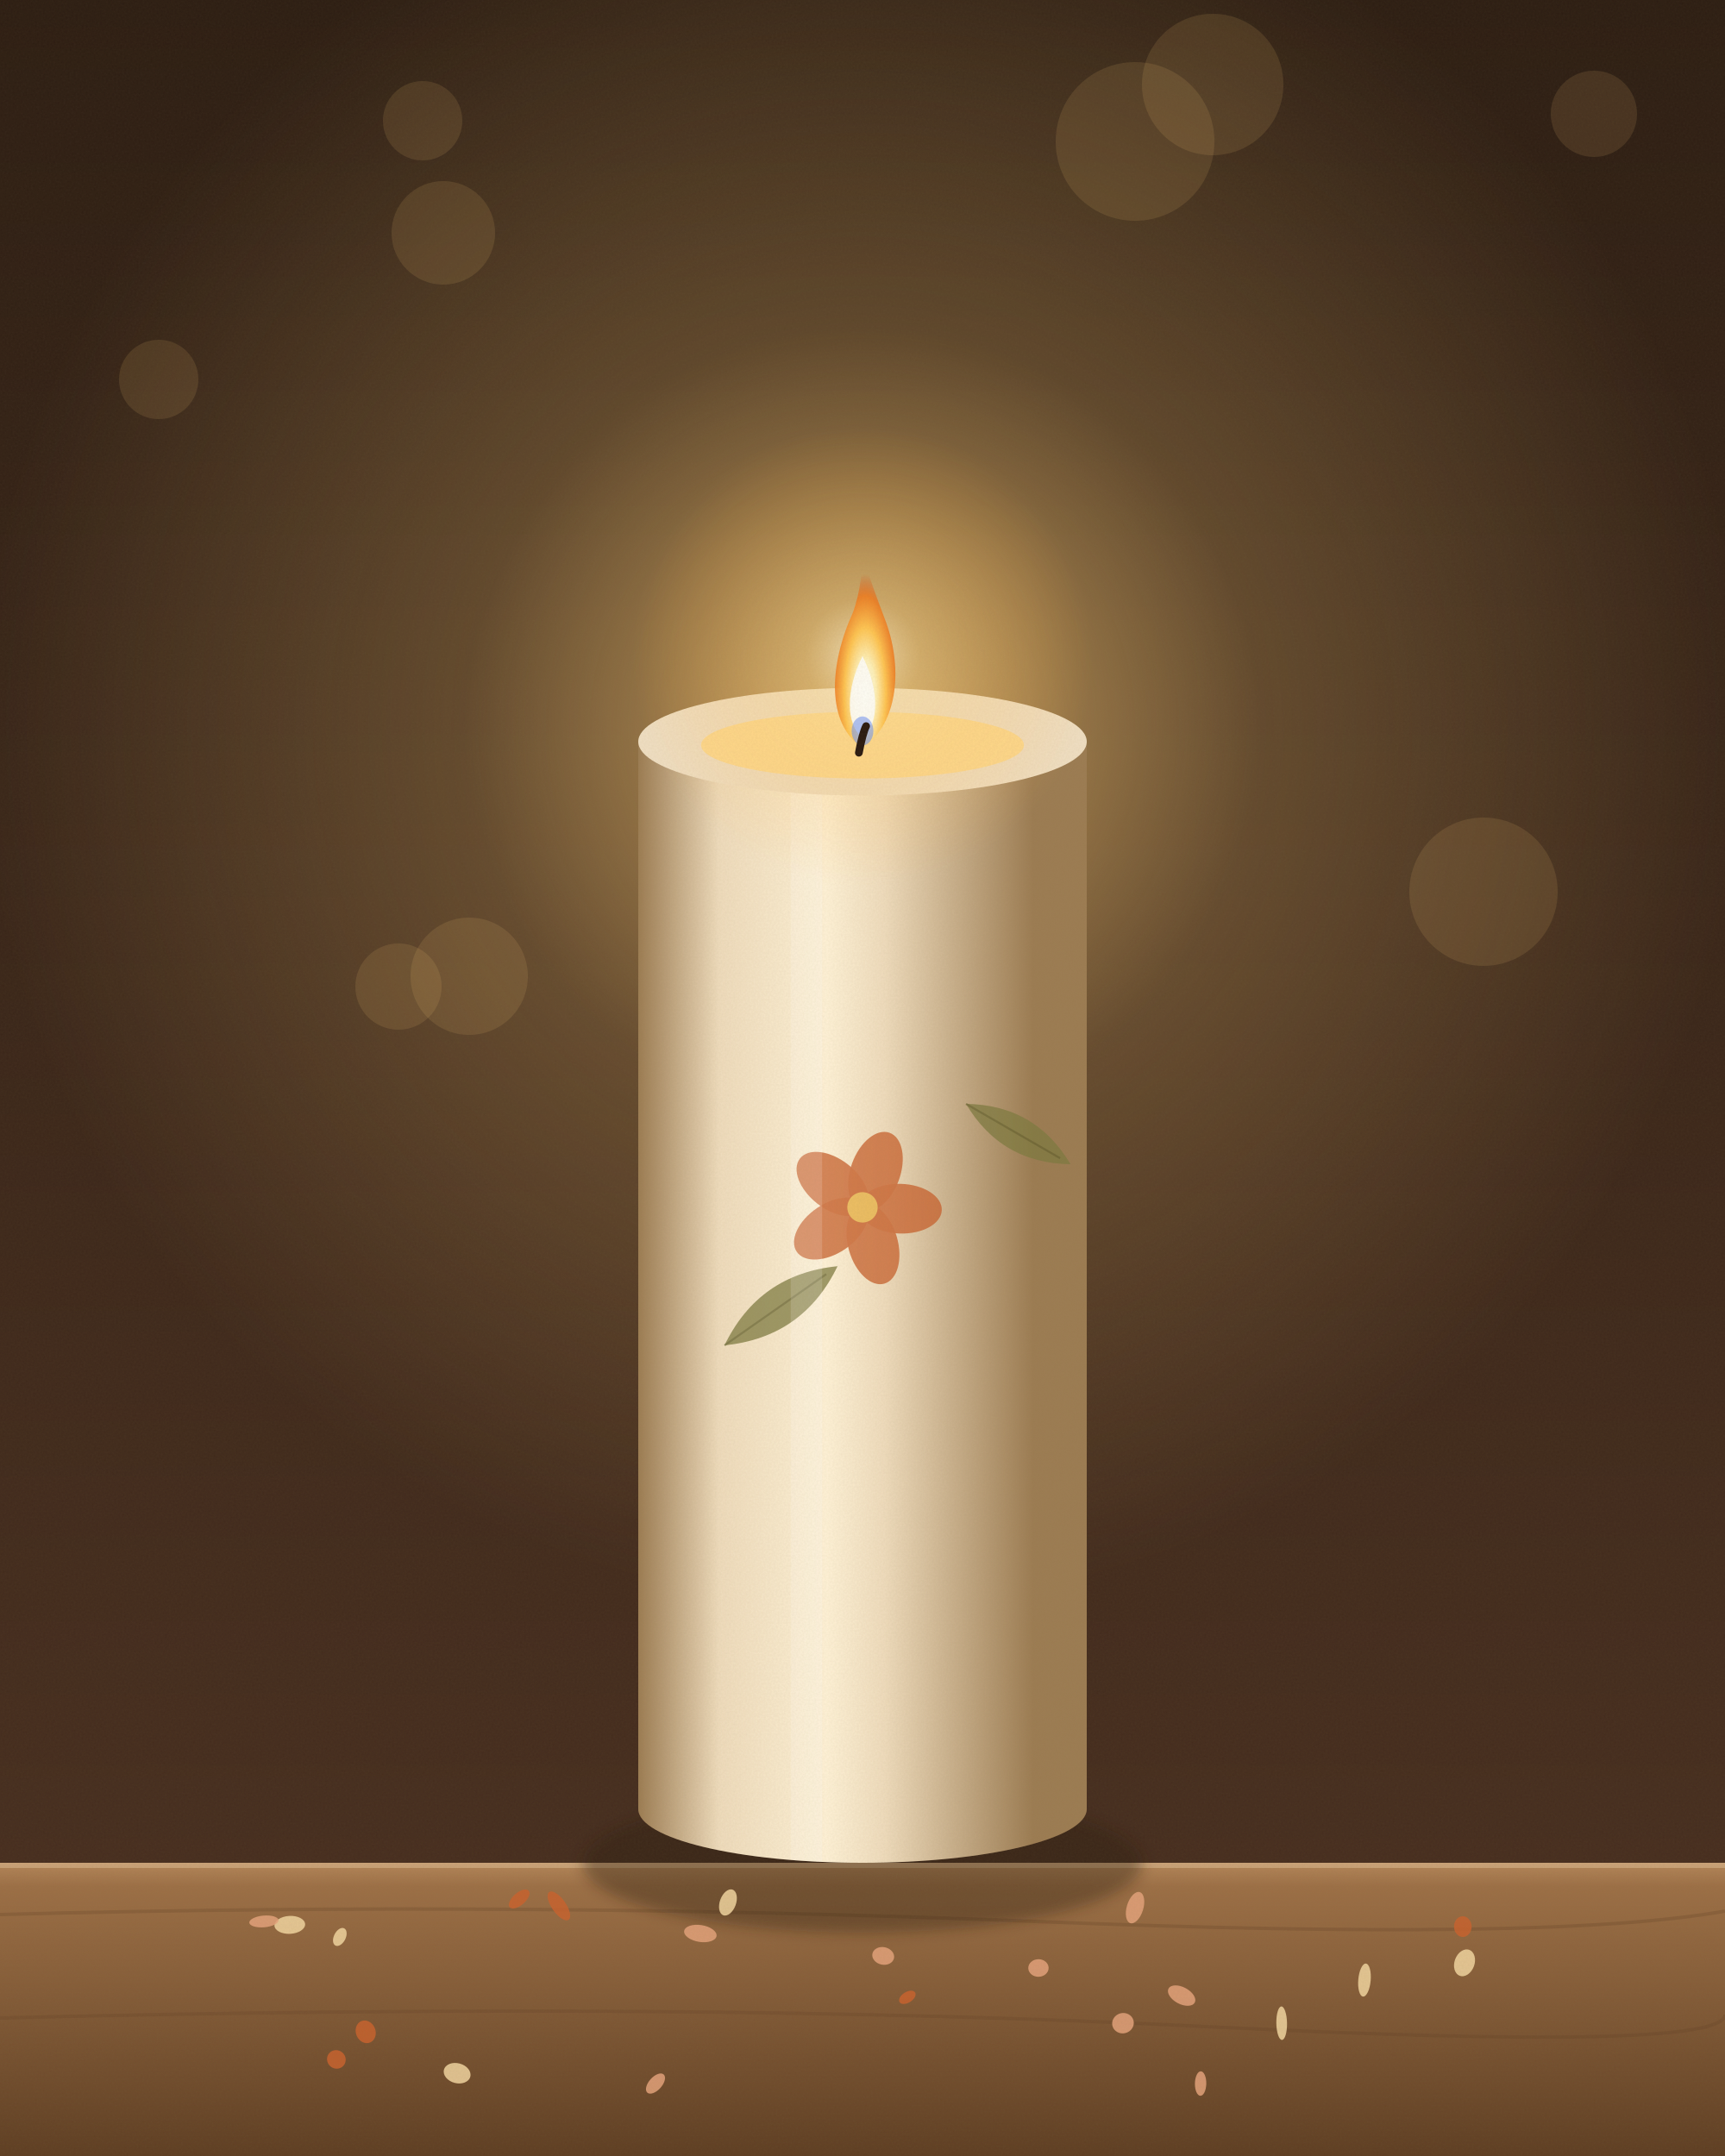
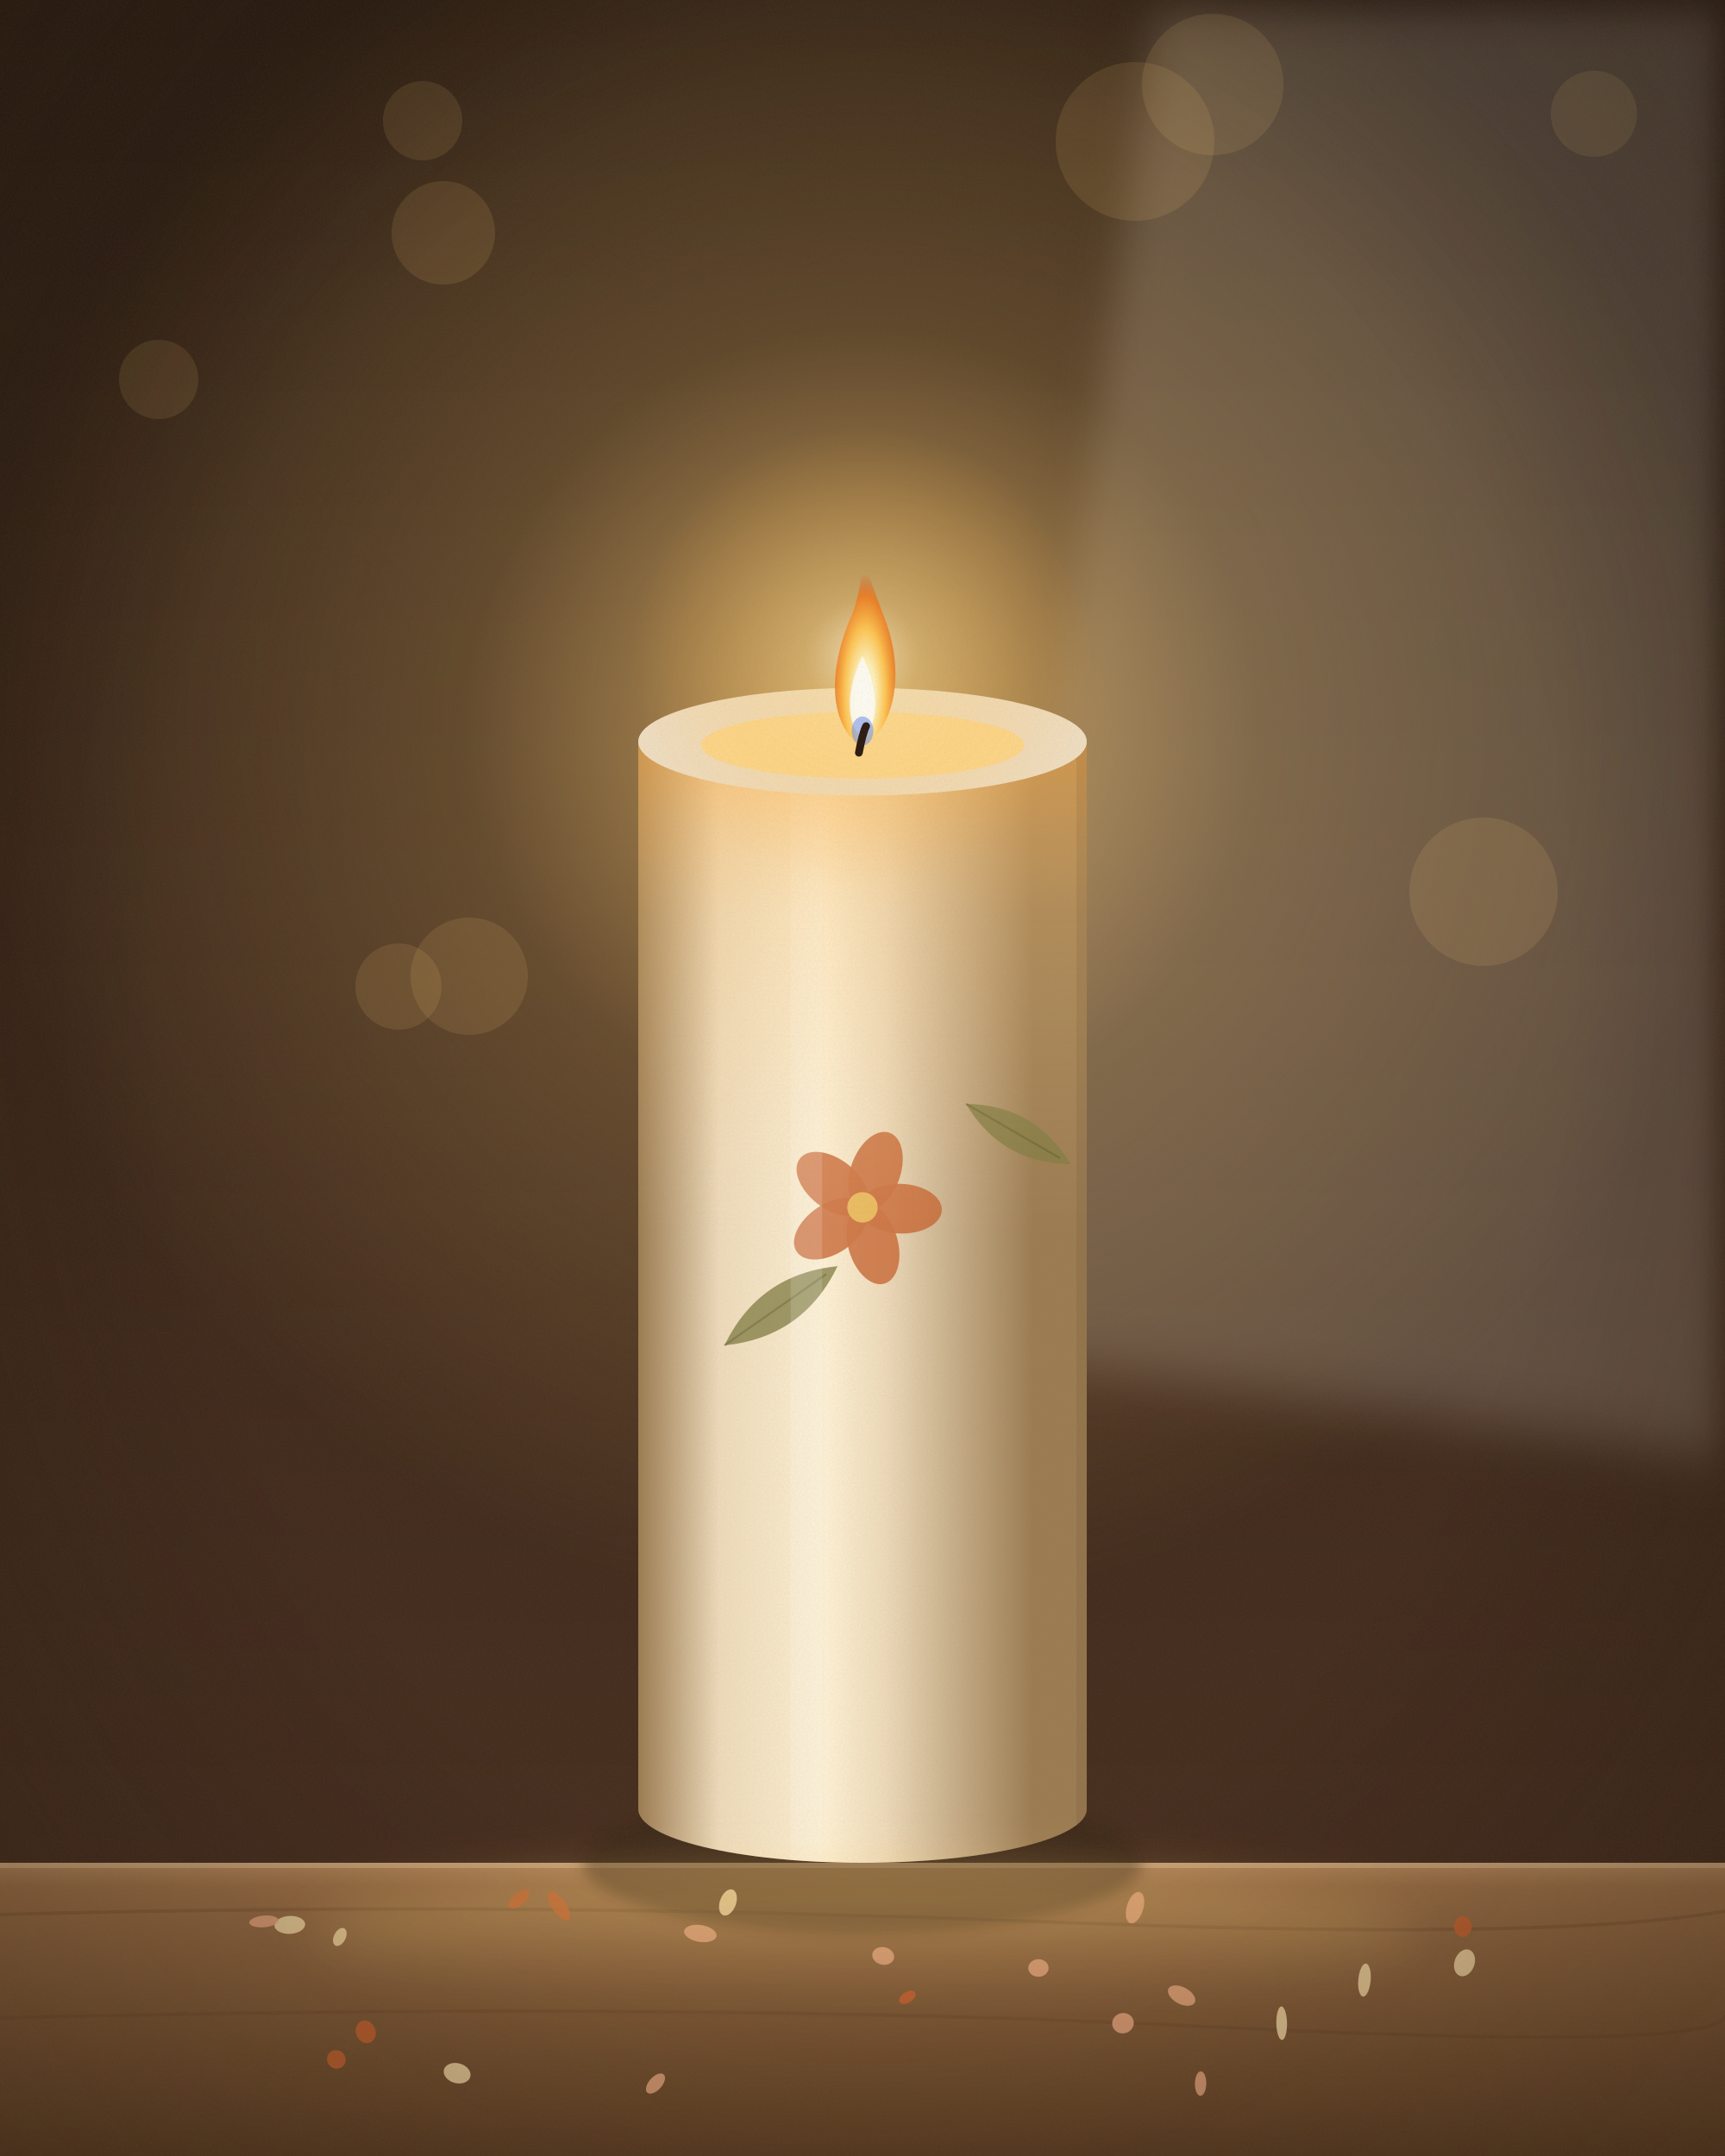
<svg xmlns="http://www.w3.org/2000/svg" viewBox="0 0 1000 1250" width="1000" height="1250" preserveAspectRatio="xMidYMid slice">
  <defs>
    <linearGradient id="bg22" x1="0" y1="0" x2="0" y2="1">
      <stop offset="0" stop-color="#2c1d12" />
      <stop offset="1" stop-color="#4a3020" />
    </linearGradient>
    <radialGradient id="warm22" cx="0.5" cy="0.5" r="0.5">
      <stop offset="0" stop-color="#ffcf7a" stop-opacity="0.75" />
      <stop offset="0.45" stop-color="#ffcf7a" stop-opacity="0.22" />
      <stop offset="1" stop-color="#ffcf7a" stop-opacity="0" />
    </radialGradient>
    <linearGradient id="wood22" x1="0" y1="0" x2="0" y2="1">
      <stop offset="0" stop-color="#b48659" />
      <stop offset="0.08" stop-color="#9c6f45" />
      <stop offset="1" stop-color="#5e3e22" />
    </linearGradient>
    <radialGradient id="flame22" cx="0.5" cy="0.72" r="0.62">
      <stop offset="0" stop-color="#fffdf2" />
      <stop offset="0.28" stop-color="#fff1b8" />
      <stop offset="0.55" stop-color="#ffc552" />
      <stop offset="0.82" stop-color="#f07a1c" stop-opacity="0.85" />
      <stop offset="1" stop-color="#d9480f" stop-opacity="0" />
    </radialGradient>
    <radialGradient id="halo22" cx="0.5" cy="0.5" r="0.5">
      <stop offset="0" stop-color="#fff6d8" stop-opacity="0.95" />
      <stop offset="0.25" stop-color="#ffd98a" stop-opacity="0.5" />
      <stop offset="1" stop-color="#ffb347" stop-opacity="0" />
    </radialGradient>
+     <linearGradient id="waxglow22" x1="0" y1="0" x2="0" y2="1">
+       <stop offset="0" stop-color="#ffb04a" stop-opacity="0.55" />
+       <stop offset="0.35" stop-color="#ffc977" stop-opacity="0.22" />
+       <stop offset="1" stop-color="#ffd9a0" stop-opacity="0" />
+     </linearGradient>
+     <radialGradient id="vig22" cx="0.5" cy="0.45" r="0.75">
+       <stop offset="0.55" stop-color="#000" stop-opacity="0" />
+       <stop offset="1" stop-color="#1e120a" stop-opacity="0.38" />
+     </radialGradient>
+     <linearGradient id="reflect22" x1="0" y1="0" x2="0" y2="1">
+       <stop offset="0" stop-color="#ffd27a" stop-opacity="0.35" />
+       <stop offset="1" stop-color="#ffd27a" stop-opacity="0" />
+     </linearGradient>
    <filter id="soft22" x="-50%" y="-50%" width="200%" height="200%">
      <feGaussianBlur stdDeviation="14" />
    </filter>
    <filter id="blur422" x="-50%" y="-50%" width="200%" height="200%">
      <feGaussianBlur stdDeviation="4" />
    </filter>
    <filter id="grain22">
      <feTurbulence type="fractalNoise" baseFrequency="0.85" numOctaves="2" stitchTiles="stitch" />
      <feColorMatrix values="0 0 0 0 0.25  0 0 0 0 0.17  0 0 0 0 0.1  0 0 0 0.09 0" />
    </filter>
  </defs>
  <rect width="1000" height="1250" fill="url(#bg22)" />
+   <rect x="620.0" y="-62.5" width="500.0" height="875.0" rx="40" fill="#fff8ea" opacity="0.18" filter="url(#soft22)" transform="rotate(8 800.0 375.0)" />
  <rect x="0" y="1080" width="1000" height="170" fill="url(#wood22)" />
  <path d="M0 1110 Q300.0 1102 600.0 1114 T1000 1108" stroke="#4a2f19" stroke-opacity="0.18" stroke-width="2" fill="none" />
  <path d="M0 1170 Q400.0 1160 700.0 1175 T1000 1168" stroke="#4a2f19" stroke-opacity="0.14" stroke-width="2" fill="none" />
  <rect x="0" y="1080" width="1000" height="3" fill="#d9b68c" opacity="0.6" />
  <defs>
    <linearGradient id="a22" x1="0" y1="0" x2="1" y2="0">
      <stop offset="0" stop-color="#9c7c52" />
      <stop offset="0.18" stop-color="#efdcbc" />
      <stop offset="0.42" stop-color="#fff2d6" />
      <stop offset="0.55" stop-color="#efdcbc" />
      <stop offset="0.88" stop-color="#9c7c52" />
      <stop offset="1" stop-color="#9c7c52" />
    </linearGradient>
  </defs>
  <circle cx="500" cy="420" r="520" fill="url(#warm22)">
    <animate attributeName="opacity" values="0.8;1;0.85;1;0.8" dur="3.1s" repeatCount="indefinite" />
  </circle>
  <circle cx="245" cy="70" r="23" fill="#ffcf7a" opacity="0.12">
    <animate attributeName="opacity" values="0.05;0.2;0.05" dur="8.3s" repeatCount="indefinite" />
  </circle>
  <circle cx="231" cy="572" r="25" fill="#ffcf7a" opacity="0.12">
    <animate attributeName="opacity" values="0.05;0.2;0.05" dur="6.8s" repeatCount="indefinite" />
  </circle>
  <circle cx="703" cy="49" r="41" fill="#ffcf7a" opacity="0.12">
    <animate attributeName="opacity" values="0.05;0.2;0.05" dur="7.5s" repeatCount="indefinite" />
  </circle>
  <circle cx="257" cy="135" r="30" fill="#ffcf7a" opacity="0.12">
    <animate attributeName="opacity" values="0.05;0.2;0.05" dur="8.2s" repeatCount="indefinite" />
  </circle>
  <circle cx="924" cy="66" r="25" fill="#ffcf7a" opacity="0.12">
    <animate attributeName="opacity" values="0.05;0.2;0.05" dur="8.7s" repeatCount="indefinite" />
  </circle>
  <circle cx="272" cy="566" r="34" fill="#ffcf7a" opacity="0.12">
    <animate attributeName="opacity" values="0.05;0.2;0.05" dur="7.8s" repeatCount="indefinite" />
  </circle>
  <circle cx="658" cy="82" r="46" fill="#ffcf7a" opacity="0.12">
    <animate attributeName="opacity" values="0.05;0.2;0.05" dur="8.2s" repeatCount="indefinite" />
  </circle>
  <circle cx="860" cy="517" r="43" fill="#ffcf7a" opacity="0.12">
    <animate attributeName="opacity" values="0.05;0.2;0.05" dur="7.1s" repeatCount="indefinite" />
  </circle>
  <circle cx="92" cy="220" r="23" fill="#ffcf7a" opacity="0.12">
    <animate attributeName="opacity" values="0.05;0.2;0.05" dur="8.9s" repeatCount="indefinite" />
  </circle>
  <clipPath id="clip22_370_430">
    <path d="M370 430 L370 1048.8 A130.0 31.2 0 0 0 630 1048.8 L630 430 Z" />
  </clipPath>
  <ellipse cx="500.0" cy="1080" rx="162.5" ry="40.56" fill="#2b1a0e" opacity="0.38" filter="url(#blur422)" />
  <path d="M370 430 L370 1048.8 A130.0 31.2 0 0 0 630 1048.8 L630 430 Z" fill="url(#a22)" />
  <g clip-path="url(#clip22_370_430)">
    <g transform="translate(500 700) rotate(20)">
      <ellipse cx="0" cy="-22.0" rx="14.4" ry="24.0" fill="#c8612d" transform="rotate(0)" opacity="0.92" />
      <ellipse cx="0" cy="-22.0" rx="14.4" ry="24.0" fill="#c8612d" transform="rotate(72)" opacity="0.92" />
      <ellipse cx="0" cy="-22.0" rx="14.4" ry="24.0" fill="#c8612d" transform="rotate(144)" opacity="0.92" />
      <ellipse cx="0" cy="-22.0" rx="14.4" ry="24.0" fill="#c8612d" transform="rotate(216)" opacity="0.92" />
      <ellipse cx="0" cy="-22.0" rx="14.4" ry="24.0" fill="#c8612d" transform="rotate(288)" opacity="0.92" />
      <circle r="8.8" fill="#e9b44c" />
    </g>
    <g transform="translate(420 780) rotate(-35)">
      <path d="M0 0 Q40.0 -22.4 80 0 Q40.0 22.4 0 0 Z" fill="#7d7a3f" opacity="0.9" />
      <path d="M0 0 L72.0 0" stroke="#5a5626" stroke-width="1.2" opacity="0.6" />
    </g>
    <g transform="translate(560 640) rotate(30)">
      <path d="M0 0 Q35.0 -19.6 70 0 Q35.0 19.6 0 0 Z" fill="#7d7a3f" opacity="0.9" />
      <path d="M0 0 L63.0 0" stroke="#5a5626" stroke-width="1.2" opacity="0.6" />
    </g>
    <rect x="370" y="430" width="260" height="650" fill="url(#a22)" opacity="0.18" />
    <rect x="458.4" y="430" width="18.2" height="650" fill="#fff" opacity="0.16" />
+     <rect x="370" y="430" width="260" height="286.0" fill="url(#waxglow22)">
+       <animate attributeName="opacity" values="0.85;1;0.9;1;0.85" dur="3.1s" begin="0.00s" repeatCount="indefinite" />
+     </rect>
+     <rect x="624" y="430" width="6" height="650" fill="#3b2412" opacity="0.10" />
  </g>
  <ellipse cx="500.0" cy="430" rx="130.0" ry="31.2" fill="#f0dfc2" />
  <ellipse cx="500.0" cy="432" rx="93.6" ry="19.344" fill="#ffd98a" opacity="0.9">
    <animate attributeName="opacity" values="0.8;1;0.85;0.95;0.8" dur="3.1s" begin="0.00s" repeatCount="indefinite" />
  </ellipse>
  <g transform="translate(500.0 428) scale(1.4)">
    <circle cx="0" cy="-34" r="95" fill="url(#halo22)" opacity="0.8">
      <animate attributeName="opacity" values="0.7;0.95;0.78;0.9;0.7" dur="3.1s" begin="0.00s" repeatCount="indefinite" />
      <animate attributeName="r" values="92;100;95;98;92" dur="3.1s" begin="0.00s" repeatCount="indefinite" />
    </circle>
    <g>
      <animateTransform attributeName="transform" type="skewX" values="0;3;-2.5;1.5;-1;0" dur="2.6s" begin="0.00s" repeatCount="indefinite" />
      <g>
        <animateTransform attributeName="transform" type="scale" values="1 1;0.96 1.07;1.03 0.95;0.98 1.04;1 1" dur="1.7s" begin="0.00s" repeatCount="indefinite" />
        <path d="M0 4 C-15 -6 -14 -30 -4 -52 C-1 -60 0 -70 0 -76 C3 -66 6 -58 9 -50 C17 -30 15 -6 0 4 Z" fill="url(#flame22)" />
        <path d="M0 0 C-7 -6 -7 -20 0 -34 C7 -20 7 -6 0 0 Z" fill="#fffef6" opacity="0.92" />
        <ellipse cx="0" cy="-3" rx="4.5" ry="6" fill="#6d8ff0" opacity="0.55" />
      </g>
    </g>
    <path d="M-1.5 6 Q0 -2 1.5 -5" stroke="#2a1a10" stroke-width="3.2" stroke-linecap="round" fill="none" />
  </g>
  <ellipse cx="848" cy="1117" rx="5.1" ry="6.0" fill="#c8612d" transform="rotate(179 848 1117)" opacity="0.85" />
  <ellipse cx="212" cy="1178" rx="6.7" ry="5.7" fill="#c8612d" transform="rotate(68 212 1178)" opacity="0.85" />
  <ellipse cx="849" cy="1138" rx="8.0" ry="5.8" fill="#f2d6a0" transform="rotate(110 849 1138)" opacity="0.85" />
  <ellipse cx="658" cy="1106" rx="9.4" ry="4.8" fill="#e4a27a" transform="rotate(107 658 1106)" opacity="0.85" />
  <ellipse cx="265" cy="1202" rx="7.9" ry="5.8" fill="#f2d6a0" transform="rotate(15 265 1202)" opacity="0.85" />
  <ellipse cx="651" cy="1173" rx="6.3" ry="5.9" fill="#e4a27a" transform="rotate(166 651 1173)" opacity="0.85" />
  <ellipse cx="512" cy="1134" rx="6.4" ry="5.1" fill="#e4a27a" transform="rotate(12 512 1134)" opacity="0.85" />
  <ellipse cx="380" cy="1208" rx="7.1" ry="3.8" fill="#e4a27a" transform="rotate(132 380 1208)" opacity="0.85" />
  <ellipse cx="791" cy="1148" rx="9.6" ry="3.6" fill="#f2d6a0" transform="rotate(95 791 1148)" opacity="0.85" />
  <ellipse cx="422" cy="1103" rx="7.9" ry="4.7" fill="#f2d6a0" transform="rotate(110 422 1103)" opacity="0.85" />
  <ellipse cx="696" cy="1208" rx="7.1" ry="3.3" fill="#e4a27a" transform="rotate(91 696 1208)" opacity="0.85" />
  <ellipse cx="195" cy="1194" rx="5.3" ry="5.5" fill="#c8612d" transform="rotate(131 195 1194)" opacity="0.85" />
  <ellipse cx="301" cy="1101" rx="7.3" ry="3.6" fill="#c8612d" transform="rotate(139 301 1101)" opacity="0.85" />
  <ellipse cx="406" cy="1121" rx="9.5" ry="4.9" fill="#e4a27a" transform="rotate(9 406 1121)" opacity="0.85" />
  <ellipse cx="168" cy="1116" rx="8.9" ry="5.2" fill="#f2d6a0" transform="rotate(177 168 1116)" opacity="0.85" />
  <ellipse cx="197" cy="1123" rx="5.6" ry="3.4" fill="#f2d6a0" transform="rotate(117 197 1123)" opacity="0.85" />
  <ellipse cx="153" cy="1114" rx="8.5" ry="3.4" fill="#e4a27a" transform="rotate(175 153 1114)" opacity="0.85" />
  <ellipse cx="685" cy="1157" rx="8.6" ry="4.9" fill="#e4a27a" transform="rotate(28 685 1157)" opacity="0.85" />
  <ellipse cx="743" cy="1173" rx="9.7" ry="3.1" fill="#f2d6a0" transform="rotate(89 743 1173)" opacity="0.85" />
  <ellipse cx="602" cy="1141" rx="5.9" ry="5.1" fill="#e4a27a" transform="rotate(179 602 1141)" opacity="0.85" />
  <ellipse cx="324" cy="1105" rx="9.8" ry="4.1" fill="#c8612d" transform="rotate(55 324 1105)" opacity="0.85" />
  <ellipse cx="526" cy="1158" rx="5.3" ry="3.1" fill="#c8612d" transform="rotate(148 526 1158)" opacity="0.85" />
+   <ellipse cx="500.0" cy="1120" rx="320.0" ry="38" fill="url(#reflect22)" filter="url(#soft22)">
+     <animate attributeName="opacity" values="0.7;1;0.8;1;0.7" dur="3.1s" repeatCount="indefinite" />
+   </ellipse>
+   <rect width="1000" height="1250" fill="url(#vig22)" />
  <rect width="1000" height="1250" filter="url(#grain22)" />
</svg>
